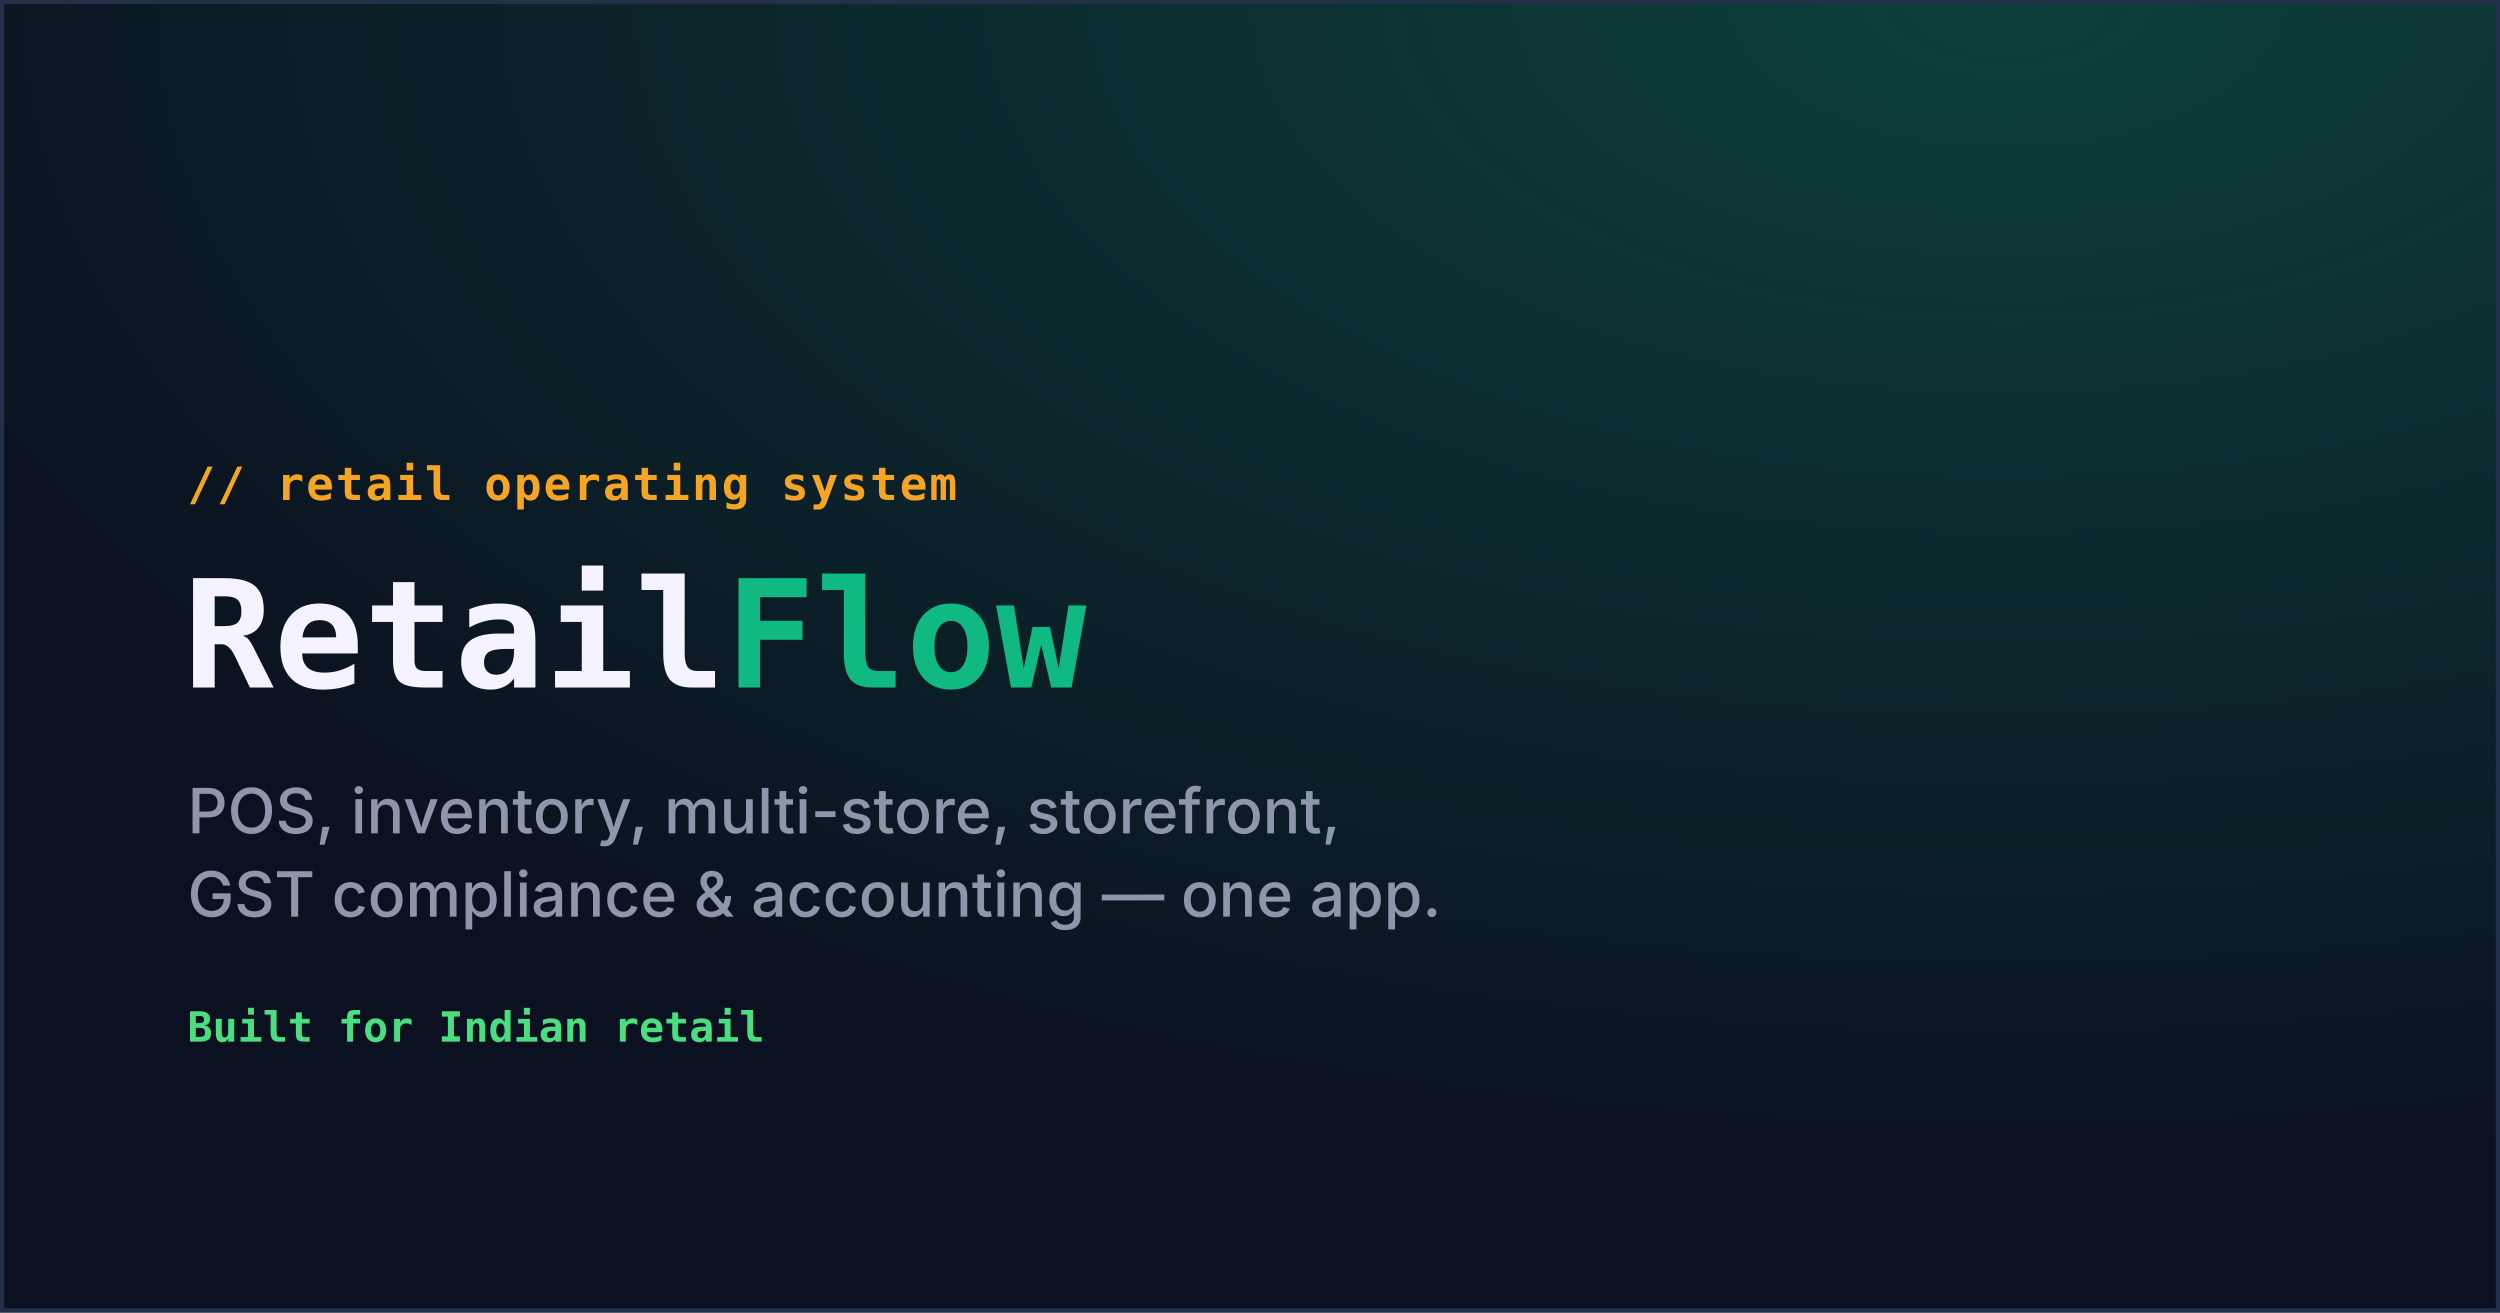
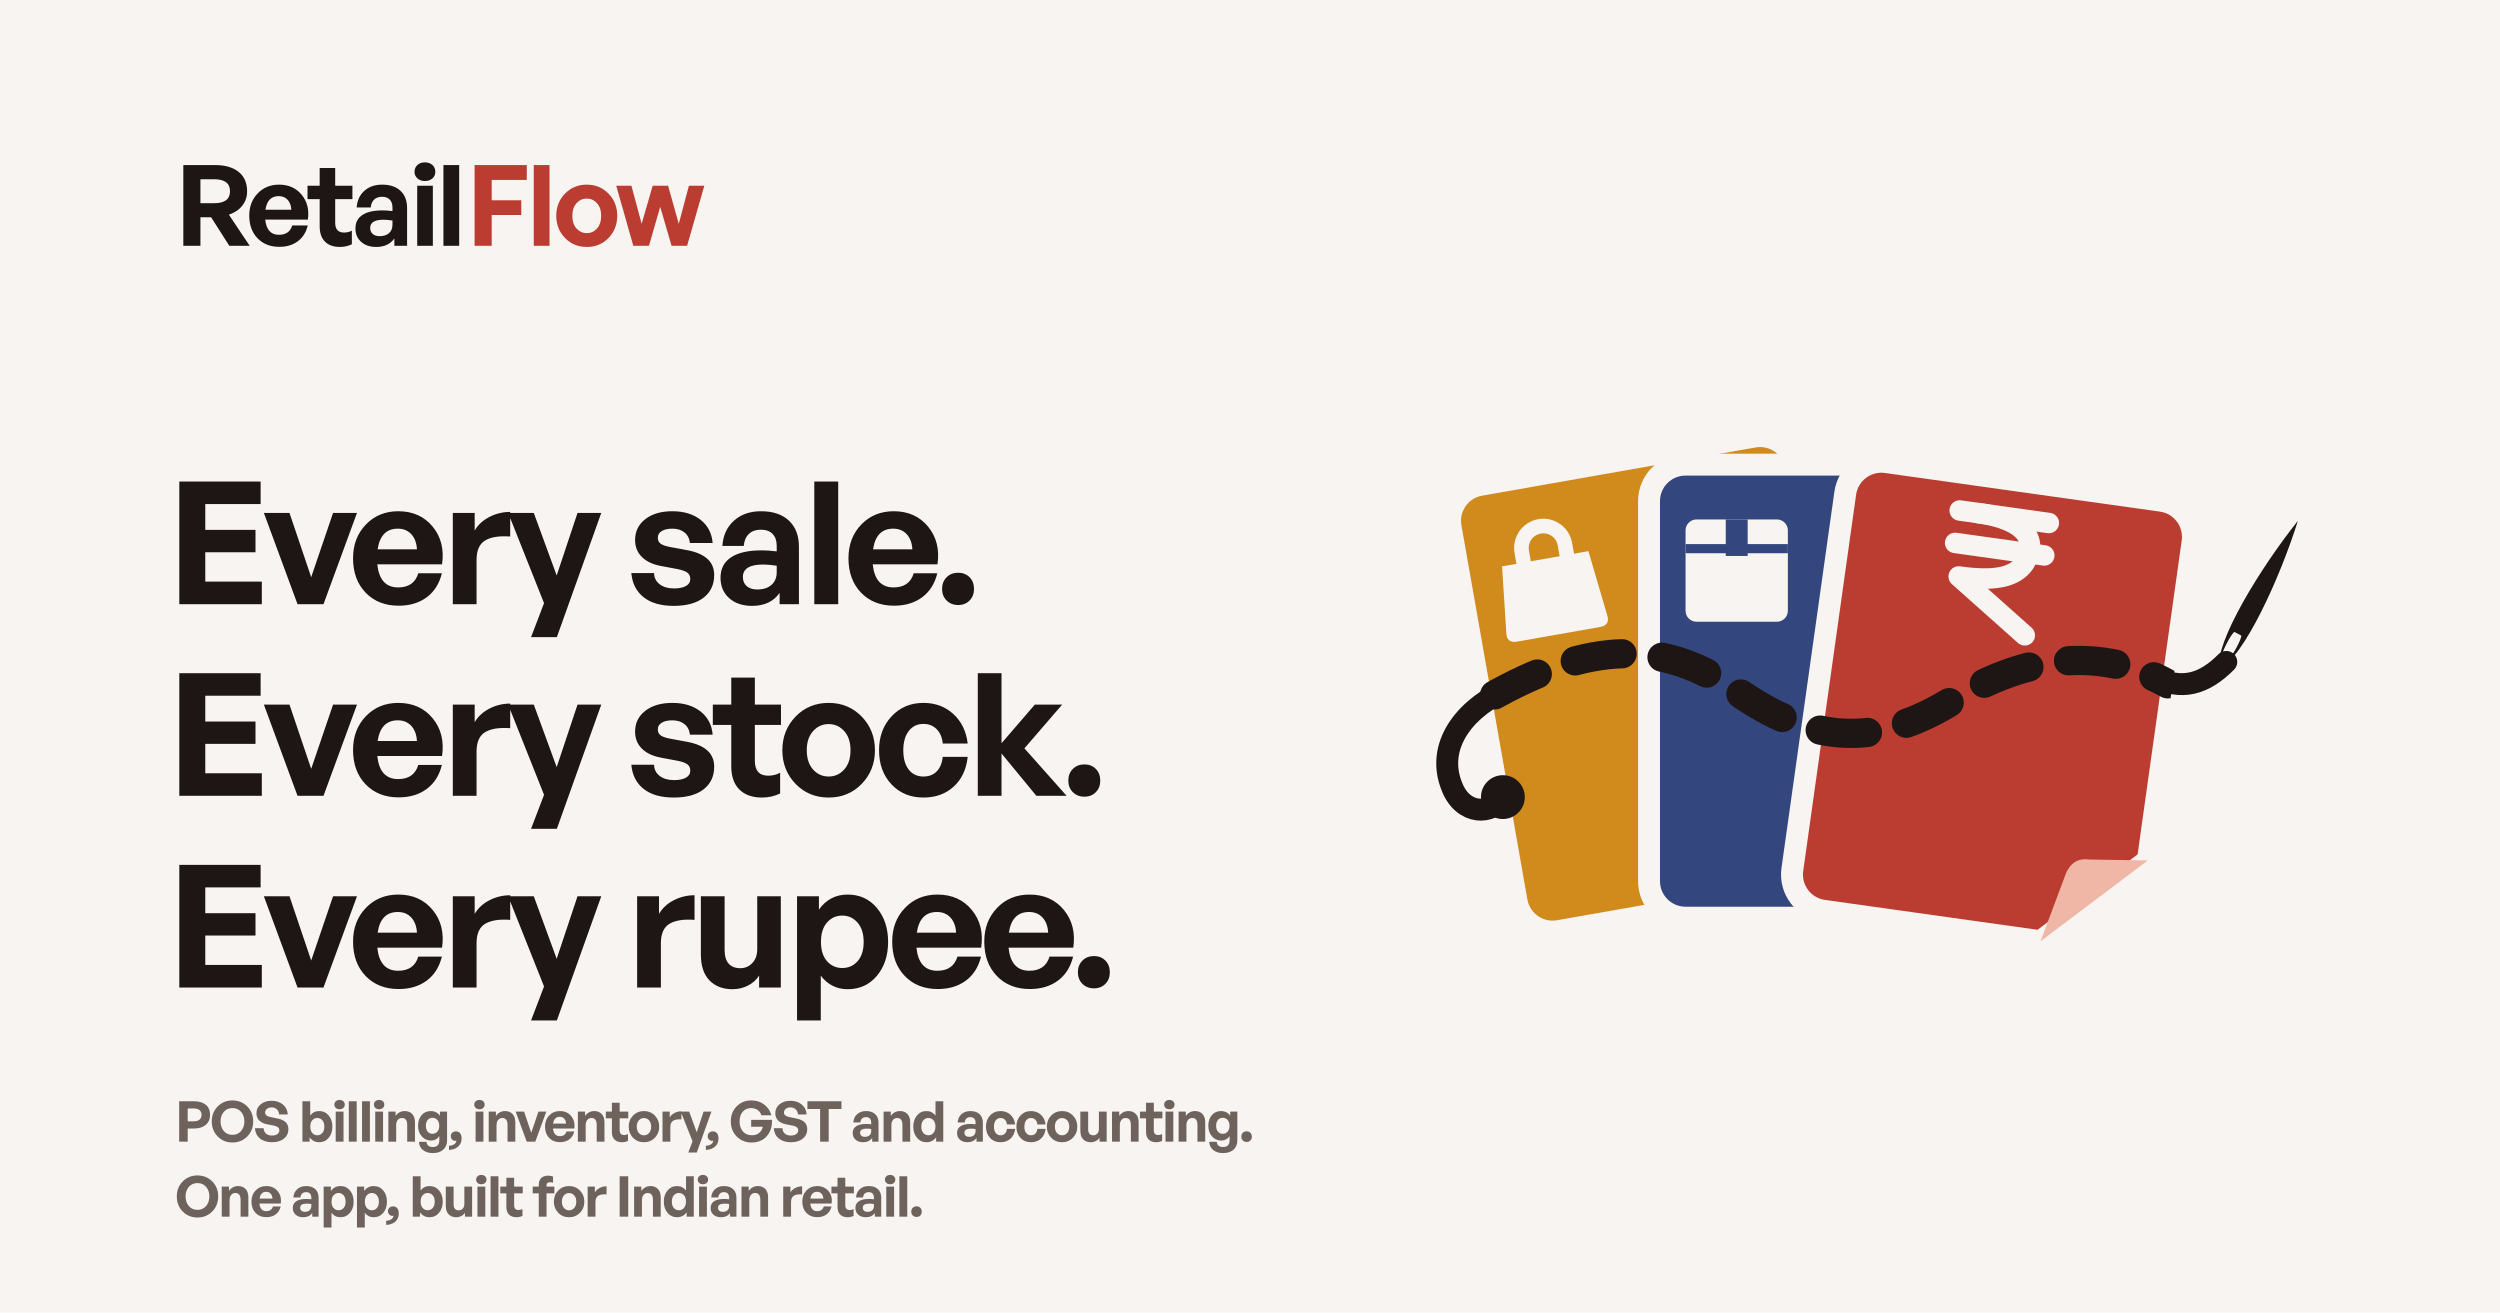
<svg xmlns="http://www.w3.org/2000/svg" width="1200" height="630" viewBox="0 0 1200 630">
-   <defs>
-     <radialGradient id="glow" cx="80%" cy="0%" r="90%">
-       <stop offset="0%" stop-color="#10B981" stop-opacity="0.28" />
-       <stop offset="100%" stop-color="#10B981" stop-opacity="0" />
-     </radialGradient>
-   </defs>
-   <rect width="1200" height="630" fill="#0B1120" />
-   <rect width="1200" height="630" fill="url(#glow)" />
-   <rect x="1" y="1" width="1198" height="628" fill="none" stroke="#223049" stroke-width="2" />
-   <text x="90" y="240" font-family="'JetBrains Mono', ui-monospace, monospace" font-size="22" font-weight="700" fill="#F5A523" letter-spacing="1">// retail operating system</text>
-   <text x="88" y="330" font-family="'JetBrains Mono', ui-monospace, monospace" font-size="72" font-weight="800" fill="#F5F3FF">Retail<tspan fill="#10B981">Flow</tspan>
-   </text>
-   <text x="90" y="400" font-family="Inter, ui-sans-serif, sans-serif" font-size="30" font-weight="500" fill="#8D96AA">POS, inventory, multi-store, storefront,</text>
-   <text x="90" y="440" font-family="Inter, ui-sans-serif, sans-serif" font-size="30" font-weight="500" fill="#8D96AA">GST compliance &amp; accounting — one app.</text>
-   <text x="90" y="500" font-family="'JetBrains Mono', ui-monospace, monospace" font-size="20" font-weight="600" fill="#4ADE80">Built for Indian retail</text>
+   <rect width="1200" height="630" fill="#F8F4F1" />
+   <path fill="#1D1614" d="M96.204 118.0H87.996V79.228H103.17Q110.514 79.228 114.564 82.522Q118.614 85.816 118.614 91.81Q118.614 95.752 116.319 98.695Q114.024 101.638 109.866 103.042L119.856 118.0H110.082L101.334 104.284H96.204ZM96.204 86.032V97.534H102.792Q110.406 97.534 110.406 91.81Q110.406 86.032 102.792 86.032Z M134.058 118.486Q127.578 118.486 123.609 114.355Q119.64 110.224 119.64 103.474Q119.64 97.048 123.69 92.836Q127.74 88.624 133.95 88.624Q140.808 88.624 144.804 93.484Q148.8 98.344 147.774 105.418H127.308Q128.064 112.708 133.896 112.708Q138.918 112.708 140.268 108.226H147.72Q146.532 113.14 142.941 115.813Q139.35 118.486 134.058 118.486ZM133.788 94.132Q128.388 94.132 127.416 100.666H139.836Q139.674 97.642 138.054 95.887Q136.434 94.132 133.788 94.132Z M168.888 110.71V117.244Q166.296 118.54 163.11 118.54Q158.574 118.54 156.009 116.002Q153.444 113.464 153.444 108.658V95.59H147.612V89.164H153.444V80.632H160.896V89.164H169.158V95.59H160.896V106.93Q160.896 111.628 165.108 111.628Q167.214 111.628 168.888 110.71Z M189.3 118.0V114.436Q186.438 118.54 180.606 118.54Q176.124 118.54 173.37 116.11Q170.616 113.68 170.616 109.63Q170.616 105.418 173.937 103.204Q177.258 100.99 183.576 100.99Q185.736 100.99 188.382 101.314V99.586Q188.382 97.156 187.086 95.806Q185.79 94.456 183.414 94.456Q180.984 94.456 179.58 95.806Q178.176 97.156 177.96 99.586H171.21Q171.534 94.618 174.855 91.621Q178.176 88.624 183.414 88.624Q189.084 88.624 192.243 91.594Q195.402 94.564 195.402 99.856V118.0ZM177.69 109.414Q177.69 111.25 178.905 112.303Q180.12 113.356 182.226 113.356Q185.088 113.356 186.735 111.898Q188.382 110.44 188.382 107.902V105.85Q185.898 105.472 184.062 105.472Q177.69 105.472 177.69 109.414Z M208.956 82.468Q208.956 84.412 207.552 85.654Q206.148 86.896 203.934 86.896Q201.774 86.896 200.37 85.627Q198.966 84.358 198.966 82.468Q198.966 80.47 200.37 79.201Q201.774 77.932 203.934 77.932Q206.148 77.932 207.552 79.201Q208.956 80.47 208.956 82.468ZM207.768 118.0H200.262V89.164H207.768Z M220.404 118.0H212.844V79.228H220.404Z" />
+   <path fill="#BB3D31" d="M236.01 118.0H227.802V79.228H252.858V86.356H236.01V96.13H250.212V103.204H236.01Z M263.766 118.0H256.206V79.228H263.766Z M292.089 114.22Q287.904 118.54 281.64 118.54Q275.376 118.54 271.191 114.22Q267.006 109.9 267.006 103.582Q267.006 97.264 271.191 92.944Q275.376 88.624 281.64 88.624Q287.904 88.624 292.089 92.944Q296.274 97.264 296.274 103.582Q296.274 109.9 292.089 114.22ZM288.552 103.582Q288.552 99.748 286.554 97.534Q284.556 95.32 281.64 95.32Q278.724 95.32 276.726 97.534Q274.728 99.748 274.728 103.582Q274.728 107.47 276.726 109.684Q278.724 111.898 281.64 111.898Q284.556 111.898 286.554 109.684Q288.552 107.47 288.552 103.582Z M322.356 118.0 316.902 99.262 311.502 118.0H303.996L295.788 89.164H303.078L307.992 107.416L313.284 89.164H320.682L325.812 107.416L330.672 89.164H338.07L329.808 118.0Z" />
+   <path fill="#1D1614" d="M125.674 279.176V290.0H86.068V231.124H125.1V241.948H98.532V254.33H122.64V265.072H98.532V279.176Z M171.348 246.212 155.276 290.0H142.812L126.658 246.212H138.958L149.372 277.044L159.868 246.212Z M191.356 290.738Q181.516 290.738 175.489 284.465Q169.462 278.192 169.462 267.942Q169.462 258.184 175.612 251.788Q181.762 245.392 191.192 245.392Q201.606 245.392 207.674 252.772Q213.742 260.152 212.184 270.894H181.106Q182.254 281.964 191.11 281.964Q198.736 281.964 200.786 275.158H212.102Q210.298 282.62 204.845 286.679Q199.392 290.738 191.356 290.738ZM190.946 253.756Q182.746 253.756 181.27 263.678H200.13Q199.884 259.086 197.424 256.421Q194.964 253.756 190.946 253.756Z M228.748 268.762V290.0H217.35V246.212H227.846V254.658Q230.224 250.558 234.898 248.139Q239.572 245.72 244.902 245.72V257.528Q237.03 256.954 232.889 259.414Q228.748 261.874 228.748 268.762Z M288.608 246.212 267.288 305.826H254.906L261.138 289.508L243.918 246.212H256.218L267.206 276.224L277.21 246.212Z  M342.81 275.978Q342.81 282.948 337.726 286.884Q332.642 290.82 323.376 290.82Q314.192 290.82 308.944 286.679Q303.696 282.538 303.04 275.076H313.946Q314.028 278.438 316.652 280.447Q319.276 282.456 323.54 282.456Q327.066 282.456 329.198 281.308Q331.33 280.16 331.33 277.946Q331.33 275.896 329.936 274.871Q328.542 273.846 325.344 273.19L317.472 271.714Q311.486 270.648 308.165 267.409Q304.844 264.17 304.844 259.168Q304.844 253.018 309.723 249.205Q314.602 245.392 322.72 245.392Q331.002 245.392 336.25 249.492Q341.498 253.592 342.072 260.644H331.166Q330.838 257.446 328.583 255.601Q326.328 253.756 322.72 253.756Q319.522 253.756 317.636 254.904Q315.75 256.052 315.75 258.102Q315.75 259.988 317.103 260.972Q318.456 261.956 321.49 262.53L329.936 264.088Q342.81 266.548 342.81 275.978Z M374.216 290.0V284.588Q369.87 290.82 361.014 290.82Q354.208 290.82 350.026 287.13Q345.844 283.44 345.844 277.29Q345.844 270.894 350.887 267.532Q355.93 264.17 365.524 264.17Q368.804 264.17 372.822 264.662V262.038Q372.822 258.348 370.854 256.298Q368.886 254.248 365.278 254.248Q361.588 254.248 359.456 256.298Q357.324 258.348 356.996 262.038H346.746Q347.238 254.494 352.281 249.943Q357.324 245.392 365.278 245.392Q373.888 245.392 378.685 249.902Q383.482 254.412 383.482 262.448V290.0ZM356.586 276.962Q356.586 279.75 358.431 281.349Q360.276 282.948 363.474 282.948Q367.82 282.948 370.321 280.734Q372.822 278.52 372.822 274.666V271.55Q369.05 270.976 366.262 270.976Q356.586 270.976 356.586 276.962Z M402.342 290.0H390.862V231.124H402.342Z M429.156 290.738Q419.316 290.738 413.289 284.465Q407.262 278.192 407.262 267.942Q407.262 258.184 413.412 251.788Q419.562 245.392 428.992 245.392Q439.406 245.392 445.474 252.772Q451.542 260.152 449.984 270.894H418.906Q420.054 281.964 428.91 281.964Q436.536 281.964 438.586 275.158H449.902Q448.098 282.62 442.645 286.679Q437.192 290.738 429.156 290.738ZM428.746 253.756Q420.546 253.756 419.07 263.678H437.93Q437.684 259.086 435.224 256.421Q432.764 253.756 428.746 253.756Z M467.532 282.702Q467.532 286.064 465.4 288.237Q463.268 290.41 459.906 290.41Q456.544 290.41 454.371 288.237Q452.198 286.064 452.198 282.702Q452.198 279.258 454.371 277.085Q456.544 274.912 459.906 274.912Q463.268 274.912 465.4 277.085Q467.532 279.258 467.532 282.702Z" />
+   <path fill="#1D1614" d="M125.674 371.176V382.0H86.068V323.124H125.1V333.948H98.532V346.33H122.64V357.072H98.532V371.176Z M171.348 338.212 155.276 382.0H142.812L126.658 338.212H138.958L149.372 369.044L159.868 338.212Z M191.356 382.738Q181.516 382.738 175.489 376.465Q169.462 370.192 169.462 359.942Q169.462 350.184 175.612 343.788Q181.762 337.392 191.192 337.392Q201.606 337.392 207.674 344.772Q213.742 352.152 212.184 362.894H181.106Q182.254 373.964 191.11 373.964Q198.736 373.964 200.786 367.158H212.102Q210.298 374.62 204.845 378.679Q199.392 382.738 191.356 382.738ZM190.946 345.756Q182.746 345.756 181.27 355.678H200.13Q199.884 351.086 197.424 348.421Q194.964 345.756 190.946 345.756Z M228.748 360.762V382.0H217.35V338.212H227.846V346.658Q230.224 342.558 234.898 340.139Q239.572 337.72 244.902 337.72V349.528Q237.03 348.954 232.889 351.414Q228.748 353.874 228.748 360.762Z M288.608 338.212 267.288 397.826H254.906L261.138 381.508L243.918 338.212H256.218L267.206 368.224L277.21 338.212Z  M342.81 367.978Q342.81 374.948 337.726 378.884Q332.642 382.82 323.376 382.82Q314.192 382.82 308.944 378.679Q303.696 374.538 303.04 367.076H313.946Q314.028 370.438 316.652 372.447Q319.276 374.456 323.54 374.456Q327.066 374.456 329.198 373.308Q331.33 372.16 331.33 369.946Q331.33 367.896 329.936 366.871Q328.542 365.846 325.344 365.19L317.472 363.714Q311.486 362.648 308.165 359.409Q304.844 356.17 304.844 351.168Q304.844 345.018 309.723 341.205Q314.602 337.392 322.72 337.392Q331.002 337.392 336.25 341.492Q341.498 345.592 342.072 352.644H331.166Q330.838 349.446 328.583 347.601Q326.328 345.756 322.72 345.756Q319.522 345.756 317.636 346.904Q315.75 348.052 315.75 350.102Q315.75 351.988 317.103 352.972Q318.456 353.956 321.49 354.53L329.936 356.088Q342.81 358.548 342.81 367.978Z M374.462 370.93V380.852Q370.526 382.82 365.688 382.82Q358.8 382.82 354.905 378.966Q351.01 375.112 351.01 367.814V347.97H342.154V338.212H351.01V325.256H362.326V338.212H374.872V347.97H362.326V365.19Q362.326 372.324 368.722 372.324Q371.92 372.324 374.462 370.93Z M413.617 376.26Q407.262 382.82 397.75 382.82Q388.238 382.82 381.883 376.26Q375.528 369.7 375.528 360.106Q375.528 350.512 381.883 343.952Q388.238 337.392 397.75 337.392Q407.262 337.392 413.617 343.952Q419.972 350.512 419.972 360.106Q419.972 369.7 413.617 376.26ZM408.246 360.106Q408.246 354.284 405.212 350.922Q402.178 347.56 397.75 347.56Q393.322 347.56 390.288 350.922Q387.254 354.284 387.254 360.106Q387.254 366.01 390.288 369.372Q393.322 372.734 397.75 372.734Q402.178 372.734 405.212 369.372Q408.246 366.01 408.246 360.106Z M443.26 382.82Q433.83 382.82 427.885 376.465Q421.94 370.11 421.94 360.106Q421.94 350.266 427.967 343.829Q433.994 337.392 443.26 337.392Q451.788 337.392 457.61 342.722Q463.432 348.052 464.498 356.908H452.526Q452.116 352.562 449.615 350.02Q447.114 347.478 443.26 347.478Q438.832 347.478 436.208 350.881Q433.584 354.284 433.584 360.106Q433.584 366.01 436.167 369.372Q438.75 372.734 443.26 372.734Q447.196 372.734 449.615 370.274Q452.034 367.814 452.526 363.304H464.498Q463.514 372.324 457.774 377.572Q452.034 382.82 443.26 382.82Z M480.734 382.0H469.336V323.124H480.734V356.744L496.724 338.212H509.844L491.722 359.204L511.976 382.0H497.462L480.734 361.664Z M528.13 374.702Q528.13 378.064 525.998 380.237Q523.866 382.41 520.504 382.41Q517.142 382.41 514.969 380.237Q512.796 378.064 512.796 374.702Q512.796 371.258 514.969 369.085Q517.142 366.912 520.504 366.912Q523.866 366.912 525.998 369.085Q528.13 371.258 528.13 374.702Z" />
+   <path fill="#1D1614" d="M125.674 463.176V474.0H86.068V415.124H125.1V425.948H98.532V438.33H122.64V449.072H98.532V463.176Z M171.348 430.212 155.276 474.0H142.812L126.658 430.212H138.958L149.372 461.044L159.868 430.212Z M191.356 474.738Q181.516 474.738 175.489 468.465Q169.462 462.192 169.462 451.942Q169.462 442.184 175.612 435.788Q181.762 429.392 191.192 429.392Q201.606 429.392 207.674 436.772Q213.742 444.152 212.184 454.894H181.106Q182.254 465.964 191.11 465.964Q198.736 465.964 200.786 459.158H212.102Q210.298 466.62 204.845 470.679Q199.392 474.738 191.356 474.738ZM190.946 437.756Q182.746 437.756 181.27 447.678H200.13Q199.884 443.086 197.424 440.421Q194.964 437.756 190.946 437.756Z M228.748 452.762V474.0H217.35V430.212H227.846V438.658Q230.224 434.558 234.898 432.139Q239.572 429.72 244.902 429.72V441.528Q237.03 440.954 232.889 443.414Q228.748 445.874 228.748 452.762Z M288.608 430.212 267.288 489.826H254.906L261.138 473.508L243.918 430.212H256.218L267.206 460.224L277.21 430.212Z  M317.226 452.762V474.0H305.828V430.212H316.324V438.658Q318.702 434.558 323.376 432.139Q328.05 429.72 333.38 429.72V441.528Q325.508 440.954 321.367 443.414Q317.226 445.874 317.226 452.762Z M363.474 455.55V430.212H374.79V474.0H364.376V468.26Q362.572 471.212 359.128 473.016Q355.684 474.82 351.584 474.82Q344.696 474.82 340.555 470.597Q336.414 466.374 336.414 458.092V430.212H347.812V455.878Q347.812 464.734 355.438 464.734Q358.718 464.734 361.096 462.274Q363.474 459.814 363.474 455.55Z M406.852 474.82Q398.98 474.82 393.978 468.342V489.826H382.58V430.212H393.076V436.608Q398.242 429.392 406.852 429.392Q415.544 429.392 420.915 435.829Q426.286 442.266 426.286 452.106Q426.286 461.946 420.915 468.383Q415.544 474.82 406.852 474.82ZM414.56 452.106Q414.56 446.202 411.608 442.84Q408.656 439.478 404.31 439.478Q399.882 439.478 396.971 442.799Q394.06 446.12 394.06 452.106Q394.06 458.092 396.971 461.372Q399.882 464.652 404.31 464.652Q408.738 464.652 411.649 461.372Q414.56 458.092 414.56 452.106Z M450.148 474.738Q440.308 474.738 434.281 468.465Q428.254 462.192 428.254 451.942Q428.254 442.184 434.404 435.788Q440.554 429.392 449.984 429.392Q460.398 429.392 466.466 436.772Q472.534 444.152 470.976 454.894H439.898Q441.046 465.964 449.902 465.964Q457.528 465.964 459.578 459.158H470.894Q469.09 466.62 463.637 470.679Q458.184 474.738 450.148 474.738ZM449.738 437.756Q441.538 437.756 440.062 447.678H458.922Q458.676 443.086 456.216 440.421Q453.756 437.756 449.738 437.756Z M494.346 474.738Q484.506 474.738 478.479 468.465Q472.452 462.192 472.452 451.942Q472.452 442.184 478.602 435.788Q484.752 429.392 494.182 429.392Q504.596 429.392 510.664 436.772Q516.732 444.152 515.174 454.894H484.096Q485.244 465.964 494.1 465.964Q501.726 465.964 503.776 459.158H515.092Q513.288 466.62 507.835 470.679Q502.382 474.738 494.346 474.738ZM493.936 437.756Q485.736 437.756 484.26 447.678H503.12Q502.874 443.086 500.414 440.421Q497.954 437.756 493.936 437.756Z M532.722 466.702Q532.722 470.064 530.59 472.237Q528.458 474.41 525.096 474.41Q521.734 474.41 519.561 472.237Q517.388 470.064 517.388 466.702Q517.388 463.258 519.561 461.085Q521.734 458.912 525.096 458.912Q528.458 458.912 530.59 461.085Q532.722 463.258 532.722 466.702Z" />
+   <path fill="#6E625C" d="M93.153 541.682H90.102V548.0H85.998V528.614H93.153Q96.744 528.614 98.782 530.288Q100.821 531.962 100.821 535.067Q100.821 538.199 98.769 539.94Q96.717 541.682 93.153 541.682ZM93.126 532.07H90.102V538.226H93.126Q94.854 538.226 95.799 537.389Q96.744 536.552 96.744 535.094Q96.744 533.663 95.799 532.867Q94.854 532.07 93.126 532.07Z M111.567 548.405Q107.355 548.405 104.506 545.516Q101.658 542.627 101.658 538.28Q101.658 533.96 104.506 531.084Q107.355 528.209 111.567 528.209Q115.806 528.209 118.668 531.084Q121.53 533.96 121.53 538.28Q121.53 542.627 118.668 545.516Q115.806 548.405 111.567 548.405ZM111.567 531.881Q108.975 531.881 107.422 533.703Q105.87 535.526 105.87 538.28Q105.87 541.034 107.422 542.883Q108.975 544.733 111.567 544.733Q114.159 544.733 115.725 542.883Q117.291 541.034 117.291 538.28Q117.291 535.526 115.738 533.703Q114.186 531.881 111.567 531.881Z M138.432 541.979Q138.432 544.787 136.312 546.529Q134.193 548.27 130.602 548.27Q126.957 548.27 124.77 546.461Q122.583 544.652 122.367 541.547H126.525Q126.606 543.167 127.645 544.112Q128.685 545.057 130.521 545.057Q132.114 545.057 133.1 544.396Q134.085 543.734 134.085 542.573Q134.085 540.818 131.493 540.305L128.307 539.684Q125.931 539.225 124.513 537.902Q123.096 536.579 123.096 534.311Q123.096 531.719 125.148 530.045Q127.2 528.371 130.332 528.371Q133.626 528.371 135.786 530.167Q137.946 531.962 138.135 534.959H133.977Q133.869 533.42 132.897 532.488Q131.925 531.557 130.386 531.557Q128.928 531.557 128.091 532.273Q127.254 532.988 127.254 534.041Q127.254 535.688 129.873 536.201L133.194 536.876Q138.432 537.902 138.432 541.979Z  M159.546 540.791Q159.546 544.004 157.777 546.137Q156.009 548.27 153.147 548.27Q150.339 548.27 148.611 545.921V548.0H145.155V528.614H148.908V535.445Q150.501 533.312 153.147 533.312Q156.009 533.312 157.777 535.432Q159.546 537.551 159.546 540.791ZM155.685 540.791Q155.685 538.82 154.726 537.726Q153.768 536.633 152.31 536.633Q150.879 536.633 149.907 537.713Q148.935 538.793 148.935 540.737Q148.935 542.708 149.894 543.815Q150.852 544.922 152.31 544.922Q153.768 544.922 154.726 543.829Q155.685 542.735 155.685 540.791Z M165.486 530.234Q165.486 531.206 164.784 531.827Q164.082 532.448 162.975 532.448Q161.895 532.448 161.193 531.813Q160.491 531.179 160.491 530.234Q160.491 529.235 161.193 528.601Q161.895 527.966 162.975 527.966Q164.082 527.966 164.784 528.601Q165.486 529.235 165.486 530.234ZM164.892 548.0H161.139V533.582H164.892Z M171.21 548.0H167.43V528.614H171.21Z M177.555 548.0H173.775V528.614H177.555Z M184.467 530.234Q184.467 531.206 183.765 531.827Q183.063 532.448 181.956 532.448Q180.876 532.448 180.174 531.813Q179.472 531.179 179.472 530.234Q179.472 529.235 180.174 528.601Q180.876 527.966 181.956 527.966Q183.063 527.966 183.765 528.601Q184.467 529.235 184.467 530.234ZM183.873 548.0H180.12V533.582H183.873Z M190.164 540.143V548.0H186.411V533.582H189.867V535.634Q191.568 533.312 194.295 533.312Q196.509 533.312 197.845 534.716Q199.182 536.12 199.182 538.685V548.0H195.456V539.954Q195.456 536.633 192.918 536.633Q191.73 536.633 190.947 537.551Q190.164 538.469 190.164 540.143Z M207.741 553.481Q204.825 553.481 203.016 552.01Q201.207 550.538 201.099 548.054H204.717Q204.96 550.565 207.714 550.565Q210.873 550.565 210.873 547.379V545.273Q210.279 546.299 209.226 546.88Q208.173 547.46 206.85 547.46Q204.204 547.46 202.435 545.448Q200.667 543.437 200.667 540.386Q200.667 537.254 202.355 535.283Q204.042 533.312 206.715 533.312Q209.577 533.312 211.17 535.553V533.582H214.599V547.325Q214.599 550.187 212.776 551.834Q210.954 553.481 207.741 553.481ZM207.579 544.22Q209.064 544.22 209.955 543.167Q210.846 542.114 210.846 540.413Q210.846 538.658 209.955 537.605Q209.064 536.552 207.579 536.552Q206.148 536.552 205.284 537.591Q204.42 538.631 204.42 540.386Q204.42 542.141 205.27 543.18Q206.121 544.22 207.579 544.22Z M221.565 546.542Q221.565 548.945 219.837 550.43Q218.109 551.915 215.517 551.942V549.944Q217.002 549.917 217.96 549.283Q218.919 548.648 219.081 547.541Q218.838 547.622 218.514 547.622Q217.623 547.622 217.002 546.974Q216.381 546.326 216.381 545.408Q216.381 544.355 217.069 543.707Q217.758 543.059 218.811 543.059Q220.134 543.059 220.849 543.95Q221.565 544.841 221.565 546.542Z  M232.635 530.234Q232.635 531.206 231.933 531.827Q231.231 532.448 230.124 532.448Q229.044 532.448 228.342 531.813Q227.64 531.179 227.64 530.234Q227.64 529.235 228.342 528.601Q229.044 527.966 230.124 527.966Q231.231 527.966 231.933 528.601Q232.635 529.235 232.635 530.234ZM232.041 548.0H228.288V533.582H232.041Z M238.332 540.143V548.0H234.579V533.582H238.035V535.634Q239.736 533.312 242.463 533.312Q244.677 533.312 246.013 534.716Q247.35 536.12 247.35 538.685V548.0H243.624V539.954Q243.624 536.633 241.086 536.633Q239.898 536.633 239.115 537.551Q238.332 538.469 238.332 540.143Z M262.227 533.582 256.935 548.0H252.831L247.512 533.582H251.562L254.991 543.734L258.447 533.582Z M268.815 548.243Q265.575 548.243 263.591 546.178Q261.606 544.112 261.606 540.737Q261.606 537.524 263.631 535.418Q265.656 533.312 268.761 533.312Q272.19 533.312 274.188 535.742Q276.186 538.172 275.673 541.709H265.44Q265.818 545.354 268.734 545.354Q271.245 545.354 271.92 543.113H275.646Q275.052 545.57 273.257 546.907Q271.461 548.243 268.815 548.243ZM268.68 536.066Q265.98 536.066 265.494 539.333H271.704Q271.623 537.821 270.813 536.944Q270.003 536.066 268.68 536.066Z M281.127 540.143V548.0H277.374V533.582H280.83V535.634Q282.531 533.312 285.258 533.312Q287.472 533.312 288.808 534.716Q290.145 536.12 290.145 538.685V548.0H286.419V539.954Q286.419 536.633 283.881 536.633Q282.693 536.633 281.91 537.551Q281.127 538.469 281.127 540.143Z M301.431 544.355V547.622Q300.135 548.27 298.542 548.27Q296.274 548.27 294.991 547.001Q293.709 545.732 293.709 543.329V536.795H290.793V533.582H293.709V529.316H297.435V533.582H301.566V536.795H297.435V542.465Q297.435 544.814 299.541 544.814Q300.594 544.814 301.431 544.355Z M314.323 546.11Q312.231 548.27 309.099 548.27Q305.967 548.27 303.875 546.11Q301.782 543.95 301.782 540.791Q301.782 537.632 303.875 535.472Q305.967 533.312 309.099 533.312Q312.231 533.312 314.323 535.472Q316.416 537.632 316.416 540.791Q316.416 543.95 314.323 546.11ZM312.555 540.791Q312.555 538.874 311.556 537.767Q310.557 536.66 309.099 536.66Q307.641 536.66 306.642 537.767Q305.643 538.874 305.643 540.791Q305.643 542.735 306.642 543.842Q307.641 544.949 309.099 544.949Q310.557 544.949 311.556 543.842Q312.555 542.735 312.555 540.791Z M321.762 541.007V548.0H318.009V533.582H321.465V536.363Q322.248 535.013 323.787 534.216Q325.326 533.42 327.081 533.42V537.308Q324.489 537.119 323.125 537.929Q321.762 538.739 321.762 541.007Z M341.472 533.582 334.452 553.211H330.375L332.427 547.838L326.757 533.582H330.807L334.425 543.464L337.719 533.582Z M344.874 546.542Q344.874 548.945 343.146 550.43Q341.418 551.915 338.826 551.942V549.944Q340.311 549.917 341.269 549.283Q342.228 548.648 342.39 547.541Q342.147 547.622 341.823 547.622Q340.932 547.622 340.311 546.974Q339.69 546.326 339.69 545.408Q339.69 544.355 340.378 543.707Q341.067 543.059 342.12 543.059Q343.443 543.059 344.159 543.95Q344.874 544.841 344.874 546.542Z  M360.777 548.405Q356.511 548.405 353.649 545.543Q350.787 542.681 350.787 538.226Q350.787 533.933 353.582 531.071Q356.376 528.209 360.615 528.209Q364.233 528.209 366.784 530.153Q369.336 532.097 370.308 535.337H365.475Q365.016 533.798 363.707 532.84Q362.397 531.881 360.507 531.881Q358.077 531.881 356.538 533.595Q354.999 535.31 354.999 538.334Q354.999 541.223 356.565 543.072Q358.131 544.922 360.966 544.922Q363.045 544.922 364.395 543.802Q365.745 542.681 366.177 540.818H360.561V537.551H370.551Q370.74 542.33 368.053 545.368Q365.367 548.405 360.777 548.405Z M387.48 541.979Q387.48 544.787 385.361 546.529Q383.241 548.27 379.65 548.27Q376.005 548.27 373.818 546.461Q371.631 544.652 371.415 541.547H375.573Q375.654 543.167 376.693 544.112Q377.733 545.057 379.569 545.057Q381.162 545.057 382.148 544.396Q383.133 543.734 383.133 542.573Q383.133 540.818 380.541 540.305L377.355 539.684Q374.979 539.225 373.562 537.902Q372.144 536.579 372.144 534.311Q372.144 531.719 374.196 530.045Q376.248 528.371 379.38 528.371Q382.674 528.371 384.834 530.167Q386.994 531.962 387.183 534.959H383.025Q382.917 533.42 381.945 532.488Q380.973 531.557 379.434 531.557Q377.976 531.557 377.139 532.273Q376.302 532.988 376.302 534.041Q376.302 535.688 378.921 536.201L382.242 536.876Q387.48 537.902 387.48 541.979Z M397.767 548.0H393.663V532.313H387.561V528.614H403.896V532.313H397.767Z  M418.638 548.0V546.218Q417.207 548.27 414.291 548.27Q412.05 548.27 410.673 547.055Q409.296 545.84 409.296 543.815Q409.296 541.709 410.957 540.602Q412.617 539.495 415.776 539.495Q416.856 539.495 418.179 539.657V538.793Q418.179 537.578 417.531 536.903Q416.883 536.228 415.695 536.228Q414.48 536.228 413.778 536.903Q413.076 537.578 412.968 538.793H409.593Q409.755 536.309 411.416 534.811Q413.076 533.312 415.695 533.312Q418.53 533.312 420.11 534.797Q421.689 536.282 421.689 538.928V548.0ZM412.833 543.707Q412.833 544.625 413.441 545.151Q414.048 545.678 415.101 545.678Q416.532 545.678 417.356 544.949Q418.179 544.22 418.179 542.951V541.925Q416.937 541.736 416.019 541.736Q412.833 541.736 412.833 543.707Z M427.872 540.143V548.0H424.119V533.582H427.575V535.634Q429.276 533.312 432.003 533.312Q434.217 533.312 435.554 534.716Q436.89 536.12 436.89 538.685V548.0H433.164V539.954Q433.164 536.633 430.626 536.633Q429.438 536.633 428.655 537.551Q427.872 538.469 427.872 540.143Z M438.375 540.791Q438.375 537.551 440.144 535.432Q441.912 533.312 444.774 533.312Q447.366 533.312 449.04 535.445V528.614H452.766V548.0H449.337V545.921Q447.582 548.27 444.774 548.27Q441.912 548.27 440.144 546.137Q438.375 544.004 438.375 540.791ZM442.236 540.791Q442.236 542.735 443.195 543.829Q444.153 544.922 445.611 544.922Q447.069 544.922 448.041 543.815Q449.013 542.708 449.013 540.737Q449.013 538.766 448.041 537.699Q447.069 536.633 445.611 536.633Q444.153 536.633 443.195 537.726Q442.236 538.82 442.236 540.791Z  M468.723 548.0V546.218Q467.292 548.27 464.376 548.27Q462.135 548.27 460.758 547.055Q459.381 545.84 459.381 543.815Q459.381 541.709 461.042 540.602Q462.702 539.495 465.861 539.495Q466.941 539.495 468.264 539.657V538.793Q468.264 537.578 467.616 536.903Q466.968 536.228 465.78 536.228Q464.565 536.228 463.863 536.903Q463.161 537.578 463.053 538.793H459.678Q459.84 536.309 461.501 534.811Q463.161 533.312 465.78 533.312Q468.615 533.312 470.195 534.797Q471.774 536.282 471.774 538.928V548.0ZM462.918 543.707Q462.918 544.625 463.526 545.151Q464.133 545.678 465.186 545.678Q466.617 545.678 467.441 544.949Q468.264 544.22 468.264 542.951V541.925Q467.022 541.736 466.104 541.736Q462.918 541.736 462.918 543.707Z M480.279 548.27Q477.174 548.27 475.217 546.178Q473.259 544.085 473.259 540.791Q473.259 537.551 475.244 535.432Q477.228 533.312 480.279 533.312Q483.087 533.312 485.004 535.067Q486.921 536.822 487.272 539.738H483.33Q483.195 538.307 482.372 537.47Q481.548 536.633 480.279 536.633Q478.821 536.633 477.957 537.754Q477.093 538.874 477.093 540.791Q477.093 542.735 477.944 543.842Q478.794 544.949 480.279 544.949Q481.575 544.949 482.372 544.139Q483.168 543.329 483.33 541.844H487.272Q486.948 544.814 485.058 546.542Q483.168 548.27 480.279 548.27Z M494.886 548.27Q491.781 548.27 489.824 546.178Q487.866 544.085 487.866 540.791Q487.866 537.551 489.851 535.432Q491.835 533.312 494.886 533.312Q497.694 533.312 499.611 535.067Q501.528 536.822 501.879 539.738H497.937Q497.802 538.307 496.979 537.47Q496.155 536.633 494.886 536.633Q493.428 536.633 492.564 537.754Q491.7 538.874 491.7 540.791Q491.7 542.735 492.551 543.842Q493.401 544.949 494.886 544.949Q496.182 544.949 496.979 544.139Q497.775 543.329 497.937 541.844H501.879Q501.555 544.814 499.665 546.542Q497.775 548.27 494.886 548.27Z M515.015 546.11Q512.922 548.27 509.79 548.27Q506.658 548.27 504.566 546.11Q502.473 543.95 502.473 540.791Q502.473 537.632 504.566 535.472Q506.658 533.312 509.79 533.312Q512.922 533.312 515.015 535.472Q517.107 537.632 517.107 540.791Q517.107 543.95 515.015 546.11ZM513.246 540.791Q513.246 538.874 512.247 537.767Q511.248 536.66 509.79 536.66Q508.332 536.66 507.333 537.767Q506.334 538.874 506.334 540.791Q506.334 542.735 507.333 543.842Q508.332 544.949 509.79 544.949Q511.248 544.949 512.247 543.842Q513.246 542.735 513.246 540.791Z M527.475 541.925V533.582H531.201V548.0H527.772V546.11Q527.178 547.082 526.044 547.676Q524.91 548.27 523.56 548.27Q521.292 548.27 519.929 546.88Q518.565 545.489 518.565 542.762V533.582H522.318V542.033Q522.318 544.949 524.829 544.949Q525.909 544.949 526.692 544.139Q527.475 543.329 527.475 541.925Z M537.519 540.143V548.0H533.766V533.582H537.222V535.634Q538.923 533.312 541.65 533.312Q543.864 533.312 545.201 534.716Q546.537 536.12 546.537 538.685V548.0H542.811V539.954Q542.811 536.633 540.273 536.633Q539.085 536.633 538.302 537.551Q537.519 538.469 537.519 540.143Z M557.823 544.355V547.622Q556.527 548.27 554.934 548.27Q552.666 548.27 551.384 547.001Q550.101 545.732 550.101 543.329V536.795H547.185V533.582H550.101V529.316H553.827V533.582H557.958V536.795H553.827V542.465Q553.827 544.814 555.933 544.814Q556.986 544.814 557.823 544.355Z M563.79 530.234Q563.79 531.206 563.088 531.827Q562.386 532.448 561.279 532.448Q560.199 532.448 559.497 531.813Q558.795 531.179 558.795 530.234Q558.795 529.235 559.497 528.601Q560.199 527.966 561.279 527.966Q562.386 527.966 563.088 528.601Q563.79 529.235 563.79 530.234ZM563.196 548.0H559.443V533.582H563.196Z M569.487 540.143V548.0H565.734V533.582H569.19V535.634Q570.891 533.312 573.618 533.312Q575.832 533.312 577.169 534.716Q578.505 536.12 578.505 538.685V548.0H574.779V539.954Q574.779 536.633 572.241 536.633Q571.053 536.633 570.27 537.551Q569.487 538.469 569.487 540.143Z M587.064 553.481Q584.148 553.481 582.339 552.01Q580.53 550.538 580.422 548.054H584.04Q584.283 550.565 587.037 550.565Q590.196 550.565 590.196 547.379V545.273Q589.602 546.299 588.549 546.88Q587.496 547.46 586.173 547.46Q583.527 547.46 581.759 545.448Q579.99 543.437 579.99 540.386Q579.99 537.254 581.678 535.283Q583.365 533.312 586.038 533.312Q588.9 533.312 590.493 535.553V533.582H593.922V547.325Q593.922 550.187 592.1 551.834Q590.277 553.481 587.064 553.481ZM586.902 544.22Q588.387 544.22 589.278 543.167Q590.169 542.114 590.169 540.413Q590.169 538.658 589.278 537.605Q588.387 536.552 586.902 536.552Q585.471 536.552 584.607 537.591Q583.743 538.631 583.743 540.386Q583.743 542.141 584.594 543.18Q585.444 544.22 586.902 544.22Z M600.888 545.597Q600.888 546.704 600.186 547.419Q599.484 548.135 598.377 548.135Q597.27 548.135 596.555 547.419Q595.839 546.704 595.839 545.597Q595.839 544.463 596.555 543.747Q597.27 543.032 598.377 543.032Q599.484 543.032 600.186 543.747Q600.888 544.463 600.888 545.597Z" />
+   <path fill="#6E625C" d="M94.773 584.405Q90.561 584.405 87.713 581.516Q84.864 578.627 84.864 574.28Q84.864 569.96 87.713 567.084Q90.561 564.209 94.773 564.209Q99.012 564.209 101.874 567.084Q104.736 569.96 104.736 574.28Q104.736 578.627 101.874 581.516Q99.012 584.405 94.773 584.405ZM94.773 567.881Q92.181 567.881 90.629 569.703Q89.076 571.526 89.076 574.28Q89.076 577.034 90.629 578.883Q92.181 580.733 94.773 580.733Q97.365 580.733 98.931 578.883Q100.497 577.034 100.497 574.28Q100.497 571.526 98.945 569.703Q97.392 567.881 94.773 567.881Z M110.19 576.143V584.0H106.437V569.582H109.893V571.634Q111.594 569.312 114.321 569.312Q116.535 569.312 117.871 570.716Q119.208 572.12 119.208 574.685V584.0H115.482V575.954Q115.482 572.633 112.944 572.633Q111.756 572.633 110.973 573.551Q110.19 574.469 110.19 576.143Z M127.902 584.243Q124.662 584.243 122.677 582.178Q120.693 580.112 120.693 576.737Q120.693 573.524 122.718 571.418Q124.743 569.312 127.848 569.312Q131.277 569.312 133.275 571.742Q135.273 574.172 134.76 577.709H124.527Q124.905 581.354 127.821 581.354Q130.332 581.354 131.007 579.113H134.733Q134.139 581.57 132.344 582.907Q130.548 584.243 127.902 584.243ZM127.767 572.066Q125.067 572.066 124.581 575.333H130.791Q130.71 573.821 129.9 572.944Q129.09 572.066 127.767 572.066Z  M149.88 584.0V582.218Q148.449 584.27 145.533 584.27Q143.292 584.27 141.915 583.055Q140.538 581.84 140.538 579.815Q140.538 577.709 142.199 576.602Q143.859 575.495 147.018 575.495Q148.098 575.495 149.421 575.657V574.793Q149.421 573.578 148.773 572.903Q148.125 572.228 146.937 572.228Q145.722 572.228 145.02 572.903Q144.318 573.578 144.21 574.793H140.835Q140.997 572.309 142.658 570.811Q144.318 569.312 146.937 569.312Q149.772 569.312 151.351 570.797Q152.931 572.282 152.931 574.928V584.0ZM144.075 579.707Q144.075 580.625 144.683 581.151Q145.29 581.678 146.343 581.678Q147.774 581.678 148.597 580.949Q149.421 580.22 149.421 578.951V577.925Q148.179 577.736 147.261 577.736Q144.075 577.736 144.075 579.707Z M163.353 584.27Q160.761 584.27 159.114 582.137V589.211H155.361V569.582H158.817V571.688Q160.518 569.312 163.353 569.312Q166.215 569.312 167.983 571.432Q169.752 573.551 169.752 576.791Q169.752 580.031 167.983 582.15Q166.215 584.27 163.353 584.27ZM165.891 576.791Q165.891 574.847 164.919 573.74Q163.947 572.633 162.516 572.633Q161.058 572.633 160.1 573.726Q159.141 574.82 159.141 576.791Q159.141 578.762 160.1 579.842Q161.058 580.922 162.516 580.922Q163.974 580.922 164.933 579.842Q165.891 578.762 165.891 576.791Z M179.337 584.27Q176.745 584.27 175.098 582.137V589.211H171.345V569.582H174.801V571.688Q176.502 569.312 179.337 569.312Q182.199 569.312 183.968 571.432Q185.736 573.551 185.736 576.791Q185.736 580.031 183.968 582.15Q182.199 584.27 179.337 584.27ZM181.875 576.791Q181.875 574.847 180.903 573.74Q179.931 572.633 178.5 572.633Q177.042 572.633 176.084 573.726Q175.125 574.82 175.125 576.791Q175.125 578.762 176.084 579.842Q177.042 580.922 178.5 580.922Q179.958 580.922 180.917 579.842Q181.875 578.762 181.875 576.791Z M191.406 582.542Q191.406 584.945 189.678 586.43Q187.95 587.915 185.358 587.942V585.944Q186.843 585.917 187.802 585.283Q188.76 584.648 188.922 583.541Q188.679 583.622 188.355 583.622Q187.464 583.622 186.843 582.974Q186.222 582.326 186.222 581.408Q186.222 580.355 186.911 579.707Q187.599 579.059 188.652 579.059Q189.975 579.059 190.691 579.95Q191.406 580.841 191.406 582.542Z  M212.52 576.791Q212.52 580.004 210.752 582.137Q208.983 584.27 206.121 584.27Q203.313 584.27 201.585 581.921V584.0H198.129V564.614H201.882V571.445Q203.475 569.312 206.121 569.312Q208.983 569.312 210.752 571.432Q212.52 573.551 212.52 576.791ZM208.659 576.791Q208.659 574.82 207.701 573.726Q206.742 572.633 205.284 572.633Q203.853 572.633 202.881 573.713Q201.909 574.793 201.909 576.737Q201.909 578.708 202.868 579.815Q203.826 580.922 205.284 580.922Q206.742 580.922 207.701 579.829Q208.659 578.735 208.659 576.791Z M222.888 577.925V569.582H226.614V584.0H223.185V582.11Q222.591 583.082 221.457 583.676Q220.323 584.27 218.973 584.27Q216.705 584.27 215.341 582.88Q213.978 581.489 213.978 578.762V569.582H217.731V578.033Q217.731 580.949 220.242 580.949Q221.322 580.949 222.105 580.139Q222.888 579.329 222.888 577.925Z M233.526 566.234Q233.526 567.206 232.824 567.827Q232.122 568.448 231.015 568.448Q229.935 568.448 229.233 567.813Q228.531 567.179 228.531 566.234Q228.531 565.235 229.233 564.601Q229.935 563.966 231.015 563.966Q232.122 563.966 232.824 564.601Q233.526 565.235 233.526 566.234ZM232.932 584.0H229.179V569.582H232.932Z M239.25 584.0H235.47V564.614H239.25Z M250.779 580.355V583.622Q249.483 584.27 247.89 584.27Q245.622 584.27 244.34 583.001Q243.057 581.732 243.057 579.329V572.795H240.141V569.582H243.057V565.316H246.783V569.582H250.914V572.795H246.783V578.465Q246.783 580.814 248.889 580.814Q249.942 580.814 250.779 580.355Z  M262.335 584.0H258.609V572.795H255.693V569.582H258.609V568.799Q258.609 566.639 259.757 565.478Q260.904 564.317 263.145 564.317Q264.468 564.317 265.467 564.749V567.719Q264.846 567.476 264.036 567.476Q262.335 567.476 262.335 568.88V569.582H266.088V572.795H262.335Z M278.387 582.11Q276.294 584.27 273.162 584.27Q270.03 584.27 267.938 582.11Q265.845 579.95 265.845 576.791Q265.845 573.632 267.938 571.472Q270.03 569.312 273.162 569.312Q276.294 569.312 278.387 571.472Q280.479 573.632 280.479 576.791Q280.479 579.95 278.387 582.11ZM276.618 576.791Q276.618 574.874 275.619 573.767Q274.62 572.66 273.162 572.66Q271.704 572.66 270.705 573.767Q269.706 574.874 269.706 576.791Q269.706 578.735 270.705 579.842Q271.704 580.949 273.162 580.949Q274.62 580.949 275.619 579.842Q276.618 578.735 276.618 576.791Z M285.825 577.007V584.0H282.072V569.582H285.528V572.363Q286.311 571.013 287.85 570.216Q289.389 569.42 291.144 569.42V573.308Q288.552 573.119 287.189 573.929Q285.825 574.739 285.825 577.007Z  M301.539 584.0H297.435V564.614H301.539Z M308.127 576.143V584.0H304.374V569.582H307.83V571.634Q309.531 569.312 312.258 569.312Q314.472 569.312 315.809 570.716Q317.145 572.12 317.145 574.685V584.0H313.419V575.954Q313.419 572.633 310.881 572.633Q309.693 572.633 308.91 573.551Q308.127 574.469 308.127 576.143Z M318.63 576.791Q318.63 573.551 320.399 571.432Q322.167 569.312 325.029 569.312Q327.621 569.312 329.295 571.445V564.614H333.021V584.0H329.592V581.921Q327.837 584.27 325.029 584.27Q322.167 584.27 320.399 582.137Q318.63 580.004 318.63 576.791ZM322.491 576.791Q322.491 578.735 323.45 579.829Q324.408 580.922 325.866 580.922Q327.324 580.922 328.296 579.815Q329.268 578.708 329.268 576.737Q329.268 574.766 328.296 573.699Q327.324 572.633 325.866 572.633Q324.408 572.633 323.45 573.726Q322.491 574.82 322.491 576.791Z M339.906 566.234Q339.906 567.206 339.204 567.827Q338.502 568.448 337.395 568.448Q336.315 568.448 335.613 567.813Q334.911 567.179 334.911 566.234Q334.911 565.235 335.613 564.601Q336.315 563.966 337.395 563.966Q338.502 563.966 339.204 564.601Q339.906 565.235 339.906 566.234ZM339.312 584.0H335.559V569.582H339.312Z M350.436 584.0V582.218Q349.005 584.27 346.089 584.27Q343.848 584.27 342.471 583.055Q341.094 581.84 341.094 579.815Q341.094 577.709 342.755 576.602Q344.415 575.495 347.574 575.495Q348.654 575.495 349.977 575.657V574.793Q349.977 573.578 349.329 572.903Q348.681 572.228 347.493 572.228Q346.278 572.228 345.576 572.903Q344.874 573.578 344.766 574.793H341.391Q341.553 572.309 343.214 570.811Q344.874 569.312 347.493 569.312Q350.328 569.312 351.908 570.797Q353.487 572.282 353.487 574.928V584.0ZM344.631 579.707Q344.631 580.625 345.239 581.151Q345.846 581.678 346.899 581.678Q348.33 581.678 349.154 580.949Q349.977 580.22 349.977 578.951V577.925Q348.735 577.736 347.817 577.736Q344.631 577.736 344.631 579.707Z M359.67 576.143V584.0H355.917V569.582H359.373V571.634Q361.074 569.312 363.801 569.312Q366.015 569.312 367.352 570.716Q368.688 572.12 368.688 574.685V584.0H364.962V575.954Q364.962 572.633 362.424 572.633Q361.236 572.633 360.453 573.551Q359.67 574.469 359.67 576.143Z  M379.704 577.007V584.0H375.951V569.582H379.407V572.363Q380.19 571.013 381.729 570.216Q383.268 569.42 385.023 569.42V573.308Q382.431 573.119 381.068 573.929Q379.704 574.739 379.704 577.007Z M392.313 584.243Q389.073 584.243 387.089 582.178Q385.104 580.112 385.104 576.737Q385.104 573.524 387.129 571.418Q389.154 569.312 392.259 569.312Q395.688 569.312 397.686 571.742Q399.684 574.172 399.171 577.709H388.938Q389.316 581.354 392.232 581.354Q394.743 581.354 395.418 579.113H399.144Q398.55 581.57 396.755 582.907Q394.959 584.243 392.313 584.243ZM392.178 572.066Q389.478 572.066 388.992 575.333H395.202Q395.121 573.821 394.311 572.944Q393.501 572.066 392.178 572.066Z M409.728 580.355V583.622Q408.432 584.27 406.839 584.27Q404.571 584.27 403.289 583.001Q402.006 581.732 402.006 579.329V572.795H399.09V569.582H402.006V565.316H405.732V569.582H409.863V572.795H405.732V578.465Q405.732 580.814 407.838 580.814Q408.891 580.814 409.728 580.355Z M419.934 584.0V582.218Q418.503 584.27 415.587 584.27Q413.346 584.27 411.969 583.055Q410.592 581.84 410.592 579.815Q410.592 577.709 412.253 576.602Q413.913 575.495 417.072 575.495Q418.152 575.495 419.475 575.657V574.793Q419.475 573.578 418.827 572.903Q418.179 572.228 416.991 572.228Q415.776 572.228 415.074 572.903Q414.372 573.578 414.264 574.793H410.889Q411.051 572.309 412.712 570.811Q414.372 569.312 416.991 569.312Q419.826 569.312 421.406 570.797Q422.985 572.282 422.985 574.928V584.0ZM414.129 579.707Q414.129 580.625 414.737 581.151Q415.344 581.678 416.397 581.678Q417.828 581.678 418.652 580.949Q419.475 580.22 419.475 578.951V577.925Q418.233 577.736 417.315 577.736Q414.129 577.736 414.129 579.707Z M429.762 566.234Q429.762 567.206 429.06 567.827Q428.358 568.448 427.251 568.448Q426.171 568.448 425.469 567.813Q424.767 567.179 424.767 566.234Q424.767 565.235 425.469 564.601Q426.171 563.966 427.251 563.966Q428.358 563.966 429.06 564.601Q429.762 565.235 429.762 566.234ZM429.168 584.0H425.415V569.582H429.168Z M435.486 584.0H431.706V564.614H435.486Z M442.452 581.597Q442.452 582.704 441.75 583.419Q441.048 584.135 439.941 584.135Q438.834 584.135 438.119 583.419Q437.403 582.704 437.403 581.597Q437.403 580.463 438.119 579.747Q438.834 579.032 439.941 579.032Q441.048 579.032 441.75 579.747Q442.452 580.463 442.452 581.597Z" />
+   <svg x="660" y="95" width="470" height="470" viewBox="5 -9 268 268">
+     <defs>
+       <clipPath id="u">
+         <path d="M44,62 H120 A10,10 0 0 1 130,72 V176 A10,10 0 0 1 120,186 H44 A10,10 0 0 1 34,176 V72 A10,10 0 0 1 44,62 Z" transform="rotate(-10 82.0 124.0)" />
+         <path d="M90,64 H166 A10,10 0 0 1 176,74 V178 A10,10 0 0 1 166,188 H90 A10,10 0 0 1 80,178 V74 A10,10 0 0 1 90,64 Z" transform="rotate(0 128.0 126.0)" />
+         <path d="M136,68 H212 A10,10 0 0 1 222,78 V166 L196,192 H136 A10,10 0 0 1 126,182 V78 A10,10 0 0 1 136,68 Z" transform="rotate(8 174.0 130.0)" />
+       </clipPath>
+     </defs>
+     <g transform="rotate(-10 82.0 124.0)">
+       <path d="M44,62 H120 A10,10 0 0 1 130,72 V176 A10,10 0 0 1 120,186 H44 A10,10 0 0 1 34,176 V72 A10,10 0 0 1 44,62 Z" fill="#D18A1C" stroke="#F8F4F1" stroke-width="6" stroke-linejoin="round" />
+       <path d="M46,85 H70 L72,103 Q72.5,106 69.5,106 H46.5 Q43.5,106 44,103 Z" fill="#F8F4F1" />
+       <path d="M52,85 V82 A6,6 0 0 1 64,82 V85" fill="none" stroke="#F8F4F1" stroke-width="4" stroke-linecap="round" />
+     </g>
+     <g transform="rotate(0 128.0 126.0)">
+       <path d="M90,64 H166 A10,10 0 0 1 176,74 V178 A10,10 0 0 1 166,188 H90 A10,10 0 0 1 80,178 V74 A10,10 0 0 1 90,64 Z" fill="#33467E" stroke="#F8F4F1" stroke-width="6" stroke-linejoin="round" />
+       <rect x="90" y="79" width="28" height="28" rx="3" fill="#F8F4F1" />
+       <path d="M104,79 V89" stroke="#33467E" stroke-width="6" />
+       <path d="M90,87 H118" stroke="#33467E" stroke-width="2.5" />
+     </g>
+     <g transform="rotate(8 174.0 130.0)">
+       <path d="M136,68 H212 A10,10 0 0 1 222,78 V166 L196,192 H136 A10,10 0 0 1 126,182 V78 A10,10 0 0 1 136,68 Z" fill="#BB3D31" stroke="#F8F4F1" stroke-width="6" stroke-linejoin="round" />
+       <path d="M222,166 L196,192 L200,174 Q201,168 206,168 Z" fill="#F0B7A6" />
+       <g transform="translate(170,94) scale(0.56) translate(-128,-116)" fill="none" stroke="#F8F4F1" stroke-width="10" stroke-linecap="round" stroke-linejoin="round">
+         <path d="M106,88 H150 M106,104 H150" />
+         <path d="M115,88 C140,88 146,98 141,109 C137,117 127,120 110,120 L146,144" />
+       </g>
+     </g>
+     <path d="M40,126 C28,132 22,142 26,152 C29,160 37,160 40,155" fill="none" stroke="#1D1614" stroke-width="6" stroke-linecap="round" />
+     <circle cx="40" cy="155" r="6" fill="#1D1614" />
+     <path clip-path="url(#u)" d="M36,128 C64,112 84,112 104,126 C124,140 142,142 164,128 C184,116 204,114 222,124" fill="none" stroke="#1D1614" stroke-width="8" stroke-linecap="round" stroke-dasharray="13 11" stroke-dashoffset="-2" />
+     <path d="M218,122 C226,126 232,124 238,118" fill="none" stroke="#1D1614" stroke-width="6" stroke-linecap="round" />
+     <g transform="translate(236,120) rotate(-62)">
+       <path fill-rule="evenodd" fill="#1D1614" d="M0,0 C6,-4.5 30,-3 46,0 C30,3 6,4.5 0,0 Z M4,-1 C4,-1.6 11,-1.6 11,-1 V1 C11,1.6 4,1.6 4,1 Z" />
+     </g>
+   </svg>
</svg>
